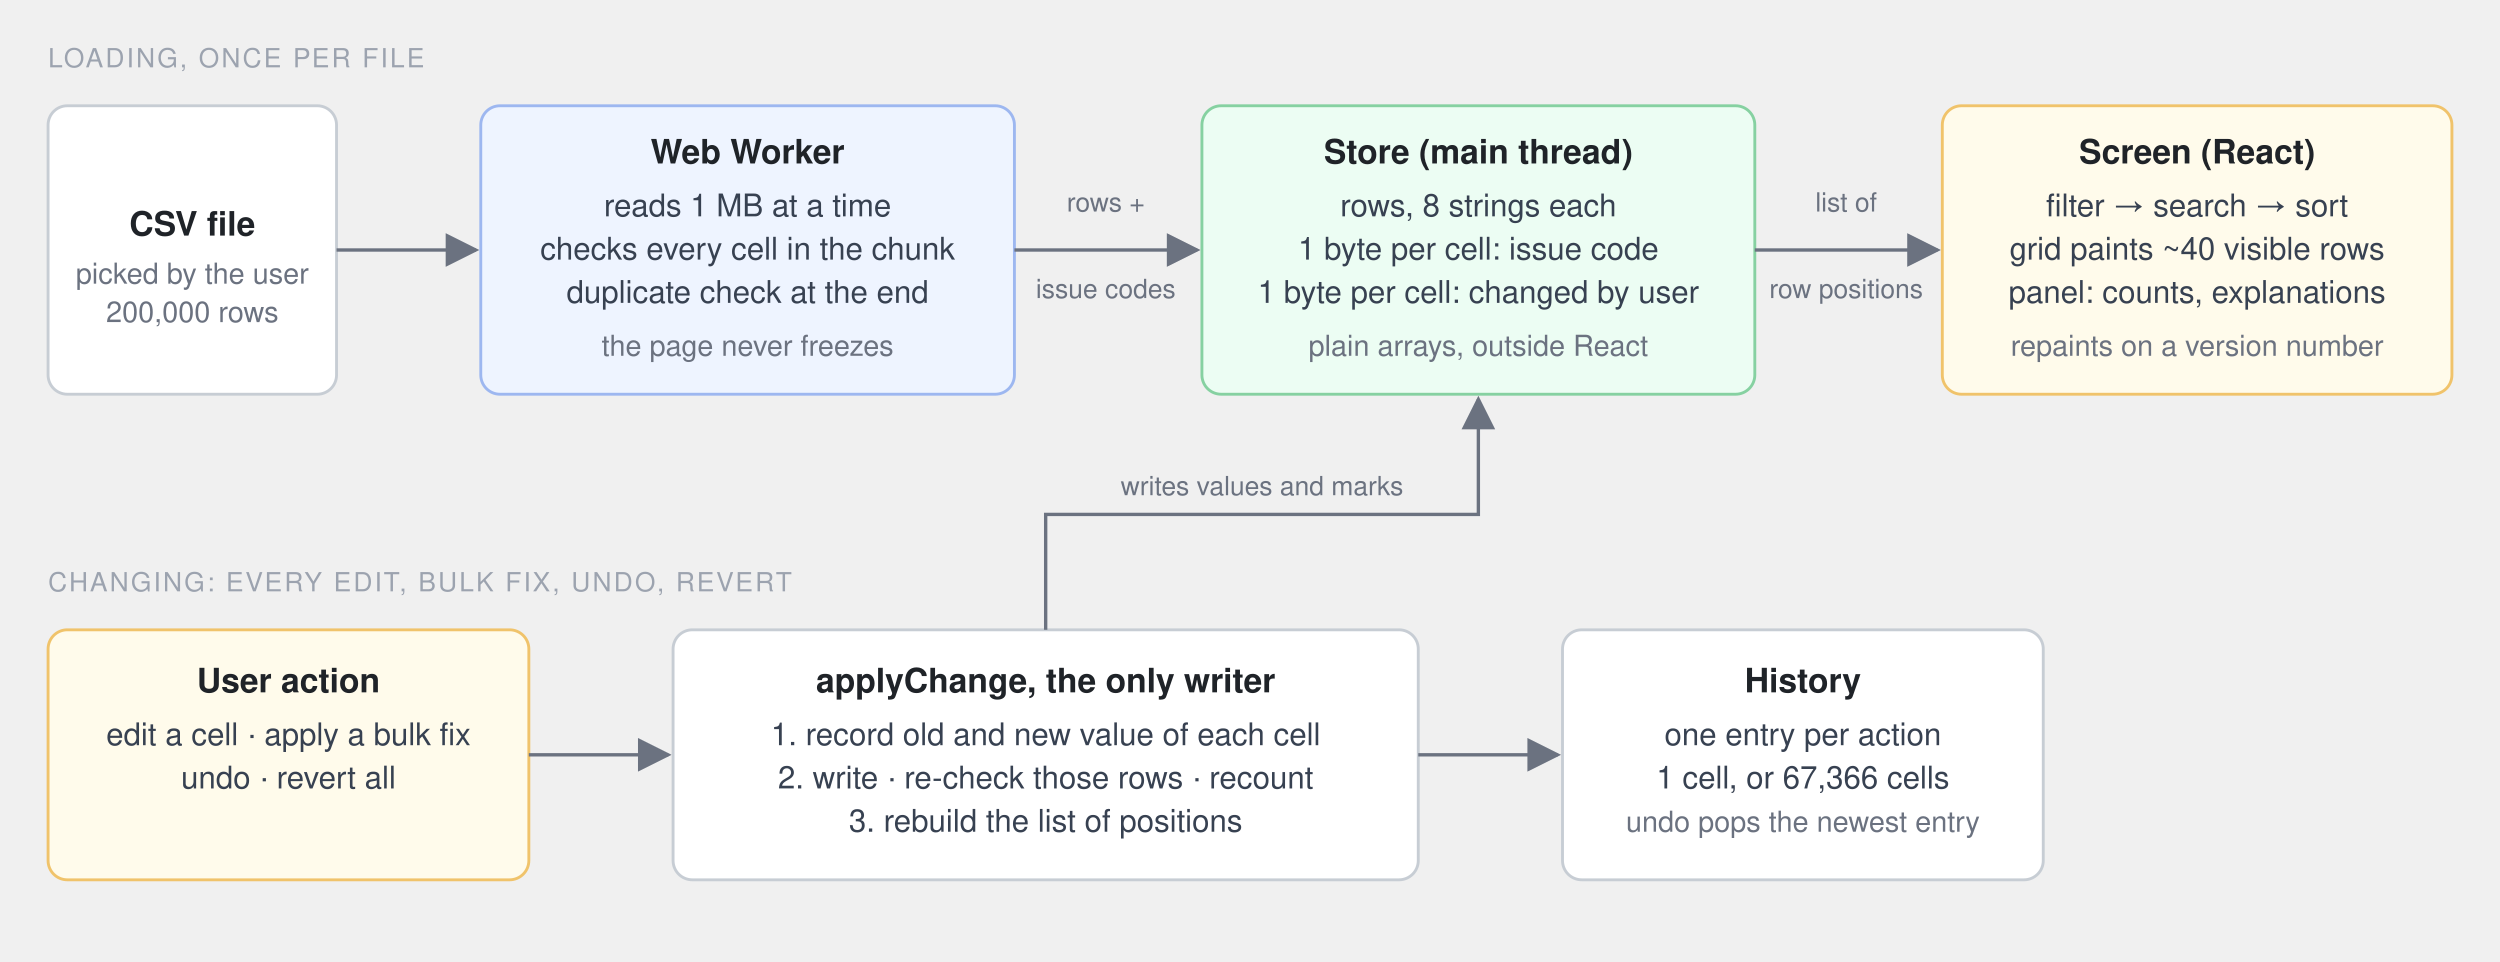
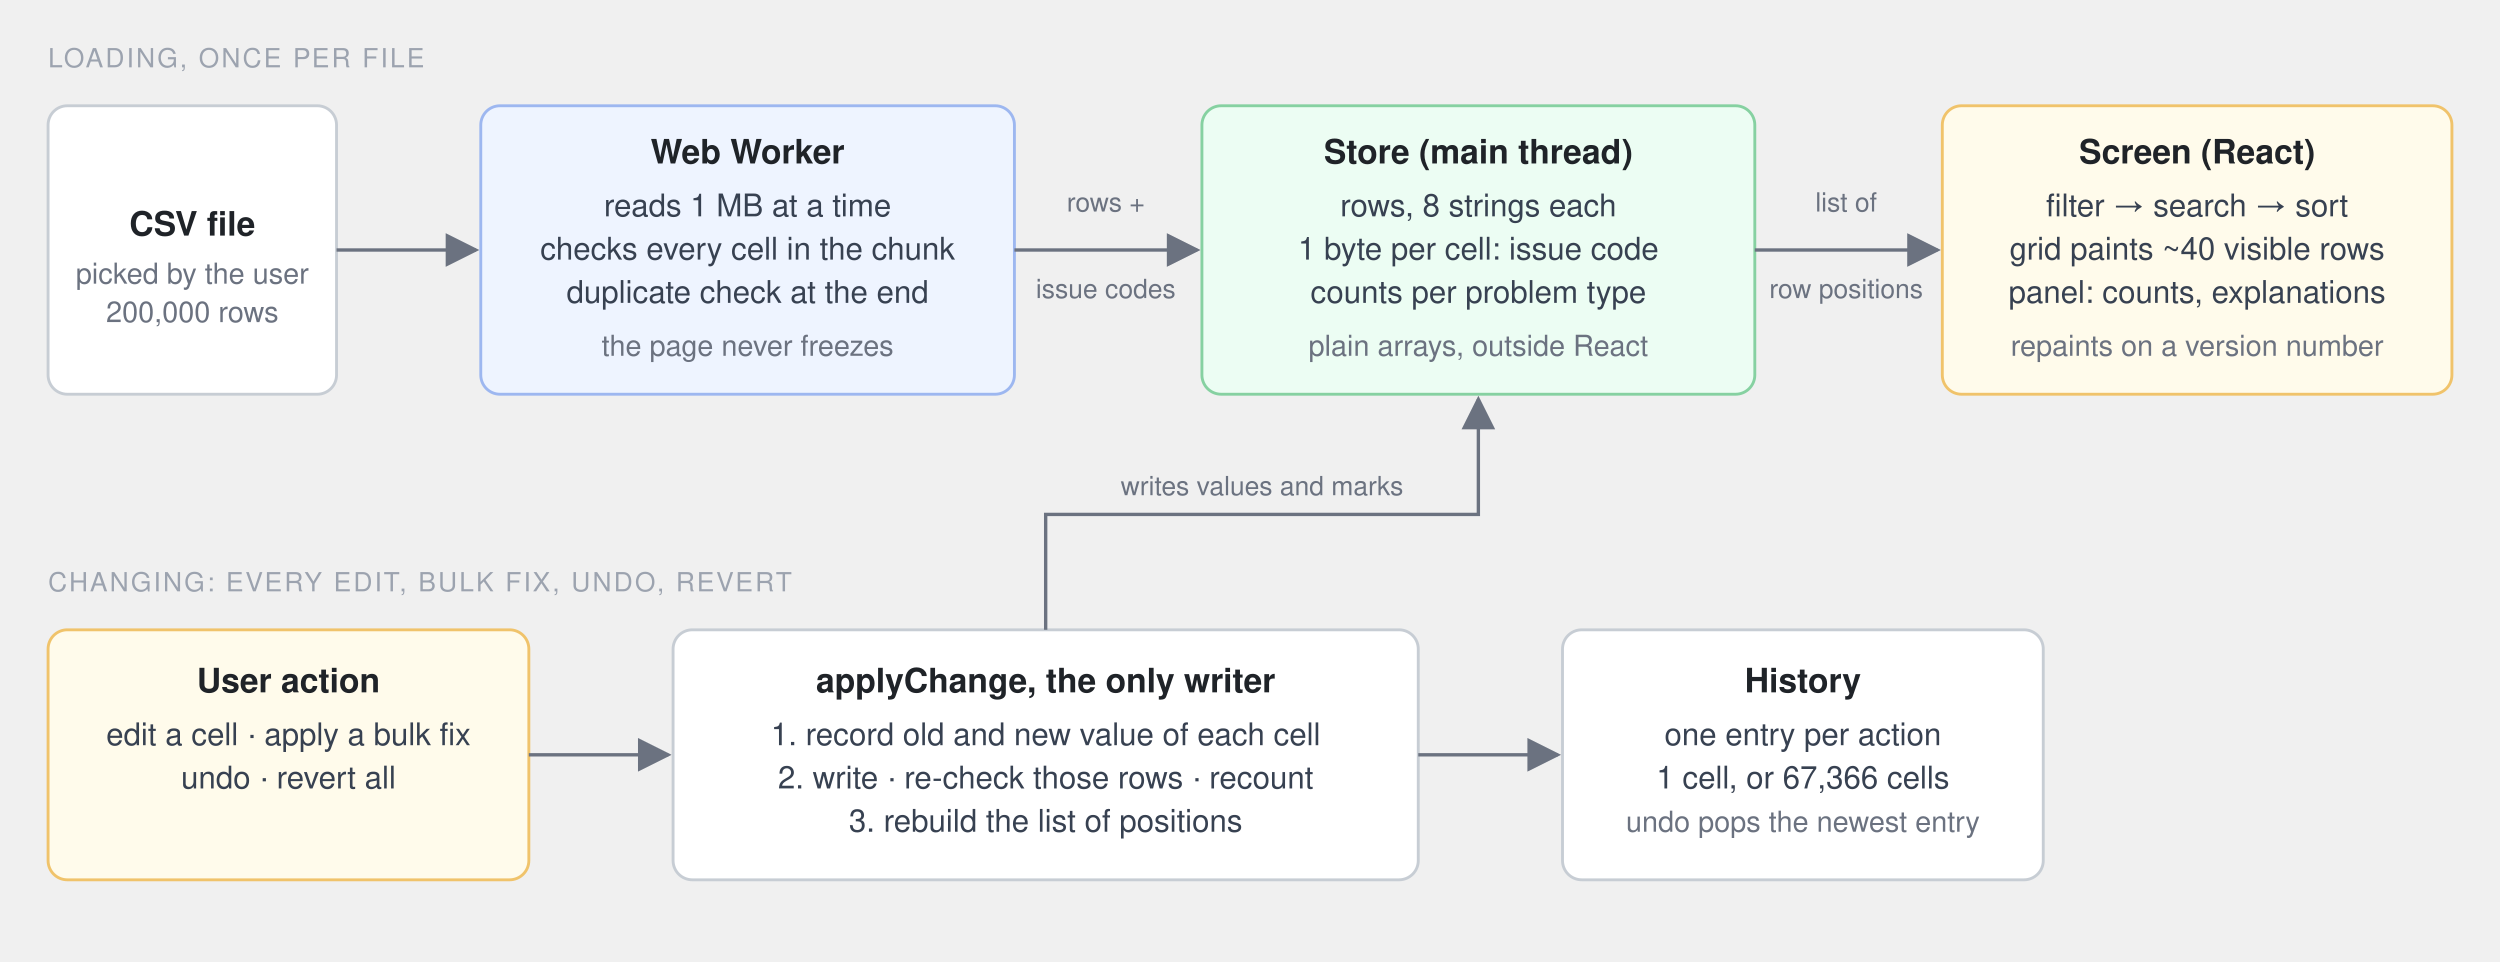
<svg xmlns="http://www.w3.org/2000/svg" width="1040" height="400" viewBox="0 0 1040 400" font-family="-apple-system, Segoe UI, Helvetica, Arial, sans-serif" font-size="13">
  <defs>
    <marker id="a" markerWidth="10" markerHeight="10" refX="9" refY="5" orient="auto">
      <path d="M0,0 L10,5 L0,10 z" fill="#6b7280" />
    </marker>
    <style>
      .box { fill: #ffffff; stroke: #c7cdd4; stroke-width: 1.2; rx: 8; }
      .worker { fill: #eef4ff; stroke: #9db7f0; }
      .store { fill: #ecfdf3; stroke: #86d1a1; }
      .ui { fill: #fffbeb; stroke: #f0c36b; }
      .title { font-weight: 600; font-size: 14px; fill: #1f2328; }
      .line { fill: #374151; }
      .small { fill: #6b7280; font-size: 12px; }
      .arrow { stroke: #6b7280; stroke-width: 1.4; fill: none; marker-end: url(#a); }
      .label { fill: #6b7280; font-size: 11px; }
      .lane { fill: #9ca3af; font-size: 11px; letter-spacing: .08em; }
    </style>
  </defs>
  <text x="20" y="28" class="lane">LOADING, ONCE PER FILE</text>
  <text x="20" y="246" class="lane">CHANGING: EVERY EDIT, BULK FIX, UNDO, REVERT</text>
  <rect x="20" y="44" width="120" height="120" class="box" />
  <text x="80" y="98" text-anchor="middle" class="title">CSV file</text>
  <text x="80" y="118" text-anchor="middle" class="small">picked by the user</text>
  <text x="80" y="134" text-anchor="middle" class="small">200,000 rows</text>
  <path d="M140,104 L198,104" class="arrow" />
  <rect x="200" y="44" width="222" height="120" class="box worker" />
  <text x="311" y="68" text-anchor="middle" class="title">Web Worker</text>
  <text x="311" y="90" text-anchor="middle" class="line">reads 1 MB at a time</text>
  <text x="311" y="108" text-anchor="middle" class="line">checks every cell in the chunk</text>
  <text x="311" y="126" text-anchor="middle" class="line">duplicate check at the end</text>
  <text x="311" y="148" text-anchor="middle" class="small">the page never freezes</text>
  <path d="M422,104 L498,104" class="arrow" />
  <text x="460" y="88" text-anchor="middle" class="label">rows +</text>
  <text x="460" y="124" text-anchor="middle" class="label">issue codes</text>
  <rect x="500" y="44" width="230" height="120" class="box store" />
  <text x="615" y="68" text-anchor="middle" class="title">Store (main thread)</text>
  <text x="615" y="90" text-anchor="middle" class="line">rows, 8 strings each</text>
  <text x="615" y="108" text-anchor="middle" class="line">1 byte per cell: issue code</text>
-   <text x="615" y="126" text-anchor="middle" class="line">1 byte per cell: changed by user</text>
+   <text x="615" y="126" text-anchor="middle" class="line">counts per problem type</text>
  <text x="615" y="148" text-anchor="middle" class="small">plain arrays, outside React</text>
  <path d="M730,104 L806,104" class="arrow" />
  <text x="768" y="88" text-anchor="middle" class="label">list of</text>
  <text x="768" y="124" text-anchor="middle" class="label">row positions</text>
  <rect x="808" y="44" width="212" height="120" class="box ui" />
  <text x="914" y="68" text-anchor="middle" class="title">Screen (React)</text>
  <text x="914" y="90" text-anchor="middle" class="line">filter → search → sort</text>
  <text x="914" y="108" text-anchor="middle" class="line">grid paints ~40 visible rows</text>
  <text x="914" y="126" text-anchor="middle" class="line">panel: counts, explanations</text>
  <text x="914" y="148" text-anchor="middle" class="small">repaints on a version number</text>
  <rect x="20" y="262" width="200" height="104" class="box ui" />
  <text x="120" y="288" text-anchor="middle" class="title">User action</text>
  <text x="120" y="310" text-anchor="middle" class="line">edit a cell · apply a bulk fix</text>
  <text x="120" y="328" text-anchor="middle" class="line">undo · revert all</text>
  <path d="M220,314 L278,314" class="arrow" />
  <rect x="280" y="262" width="310" height="104" class="box" />
  <text x="435" y="288" text-anchor="middle" class="title">applyChange, the only writer</text>
  <text x="435" y="310" text-anchor="middle" class="line">1. record old and new value of each cell</text>
  <text x="435" y="328" text-anchor="middle" class="line">2. write · re-check those rows · recount</text>
  <text x="435" y="346" text-anchor="middle" class="line">3. rebuild the list of positions</text>
  <path d="M590,314 L648,314" class="arrow" />
  <rect x="650" y="262" width="200" height="104" class="box" />
  <text x="750" y="288" text-anchor="middle" class="title">History</text>
  <text x="750" y="310" text-anchor="middle" class="line">one entry per action</text>
  <text x="750" y="328" text-anchor="middle" class="line">1 cell, or 67,366 cells</text>
  <text x="750" y="346" text-anchor="middle" class="small">undo pops the newest entry</text>
  <path d="M435,262 L435,214 L615,214 L615,166" class="arrow" />
  <text x="525" y="206" text-anchor="middle" class="label">writes values and marks</text>
</svg>
